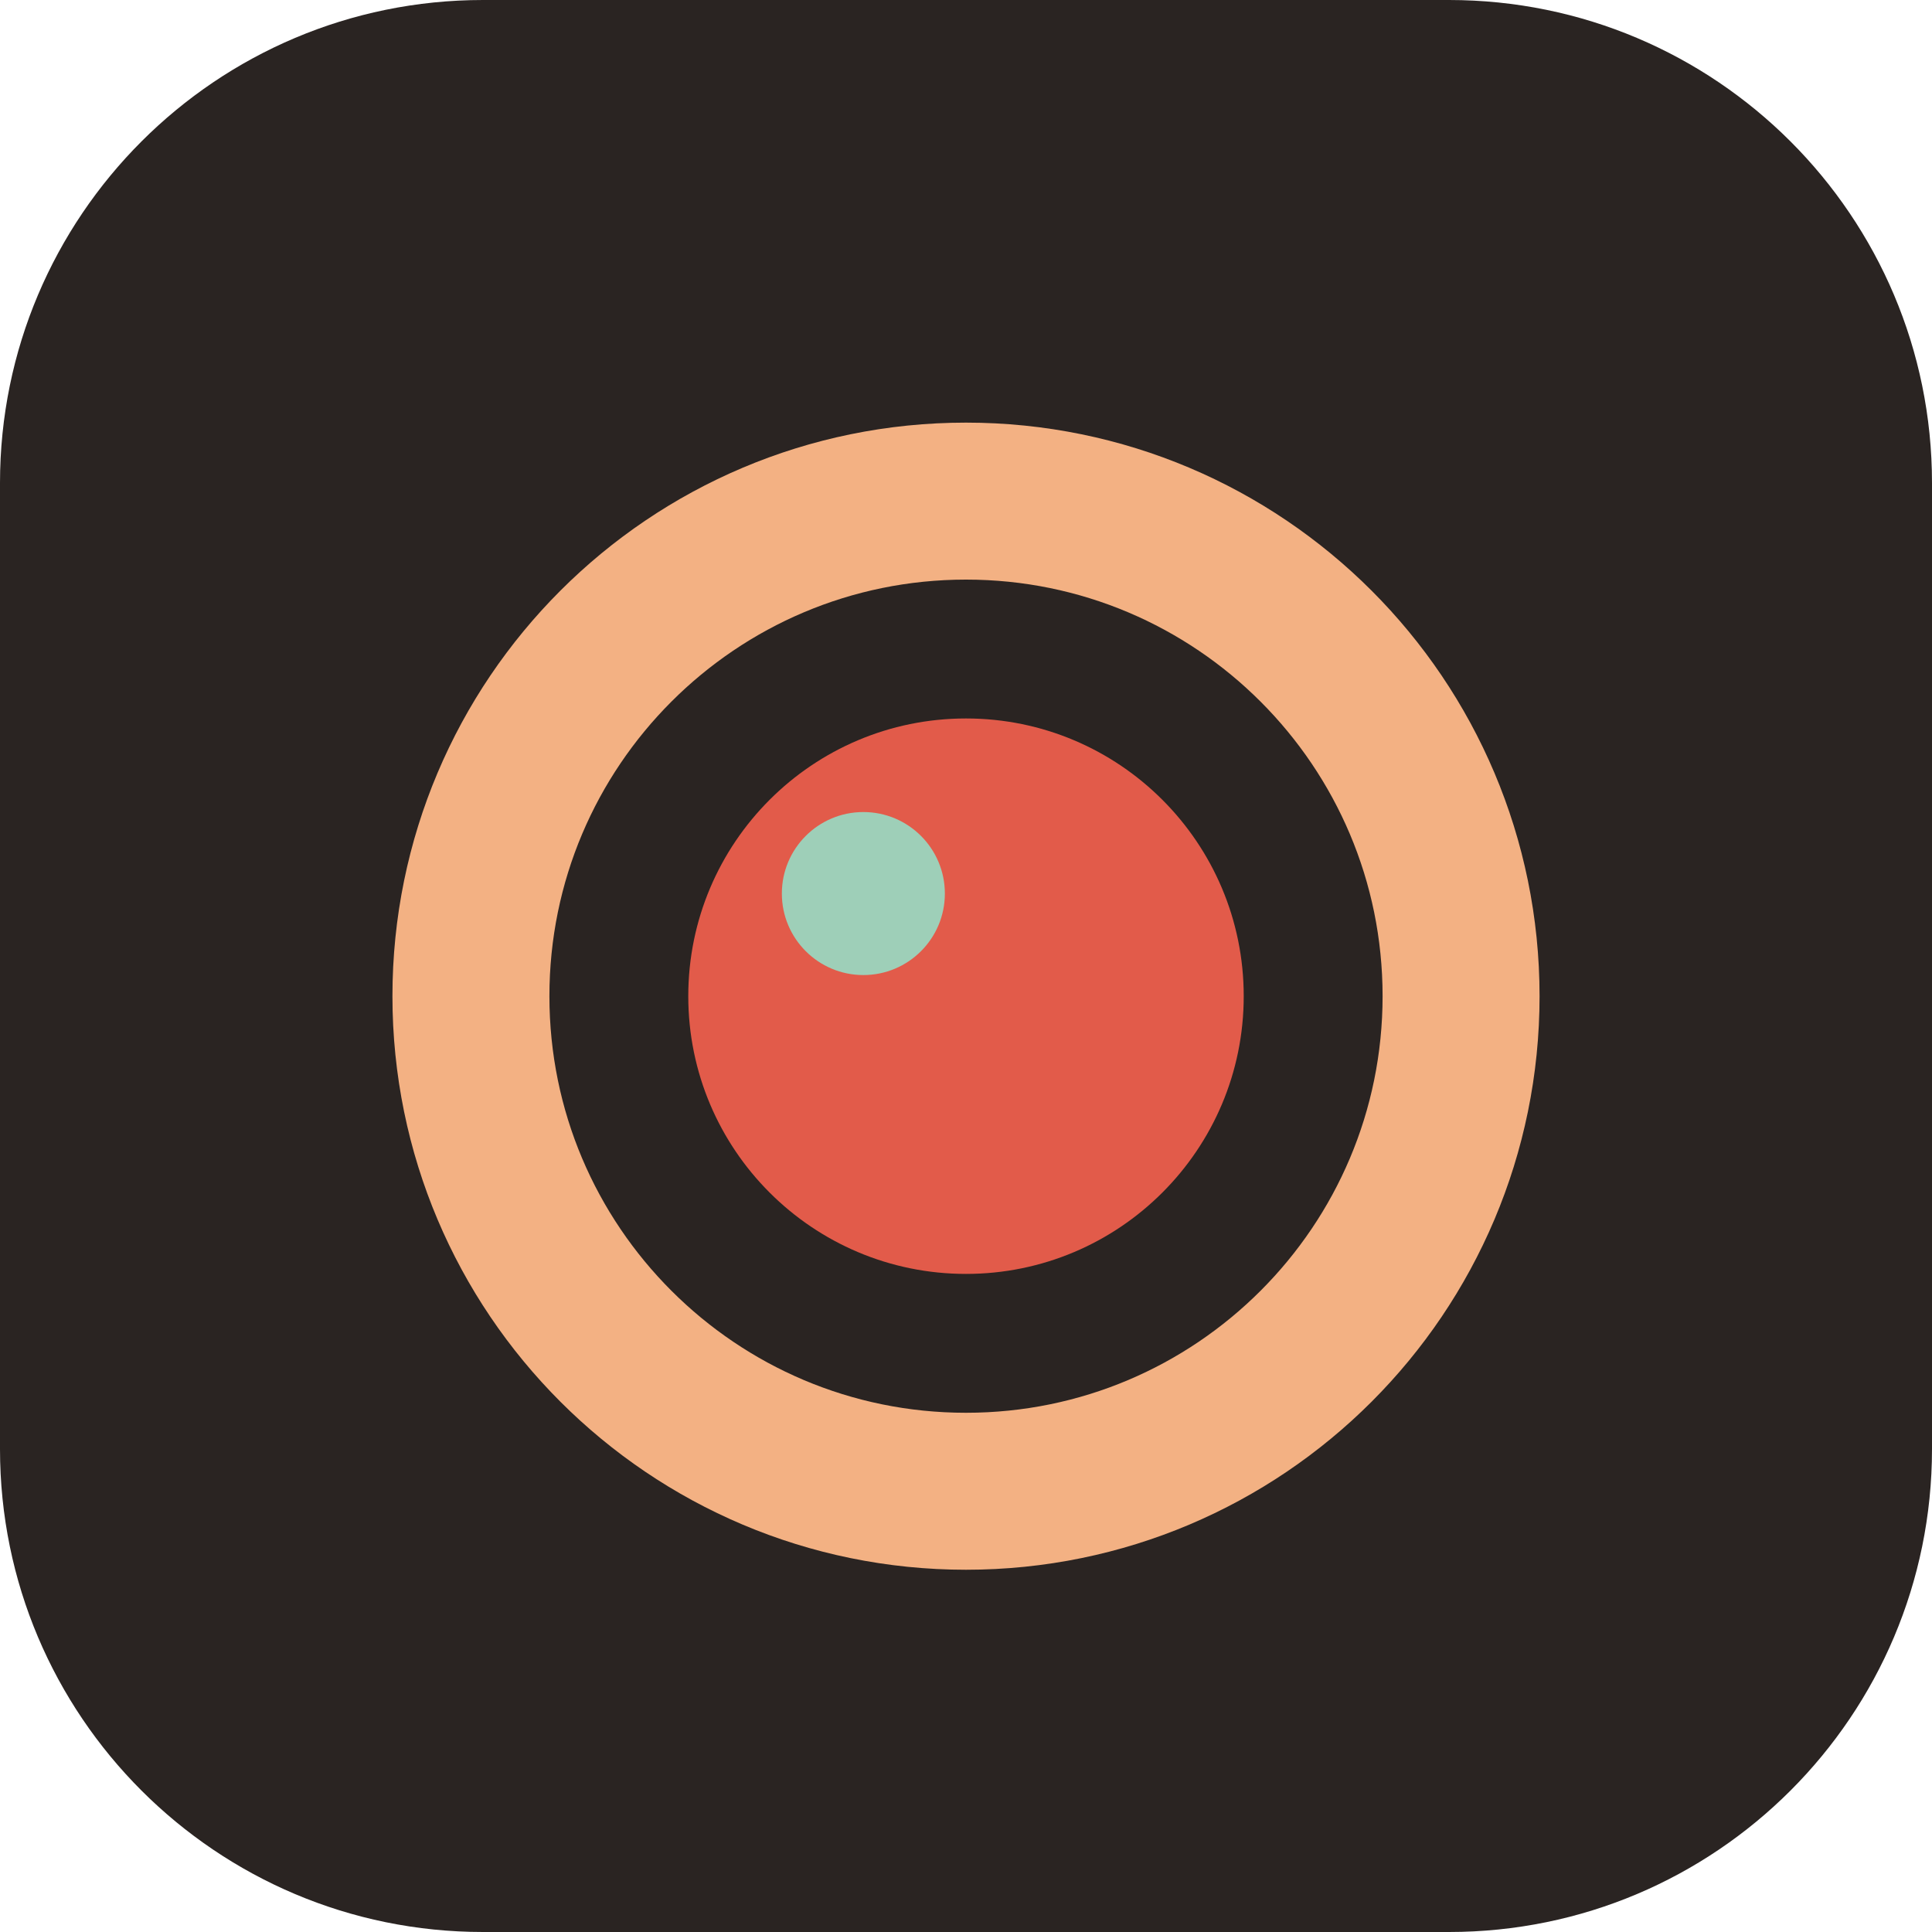
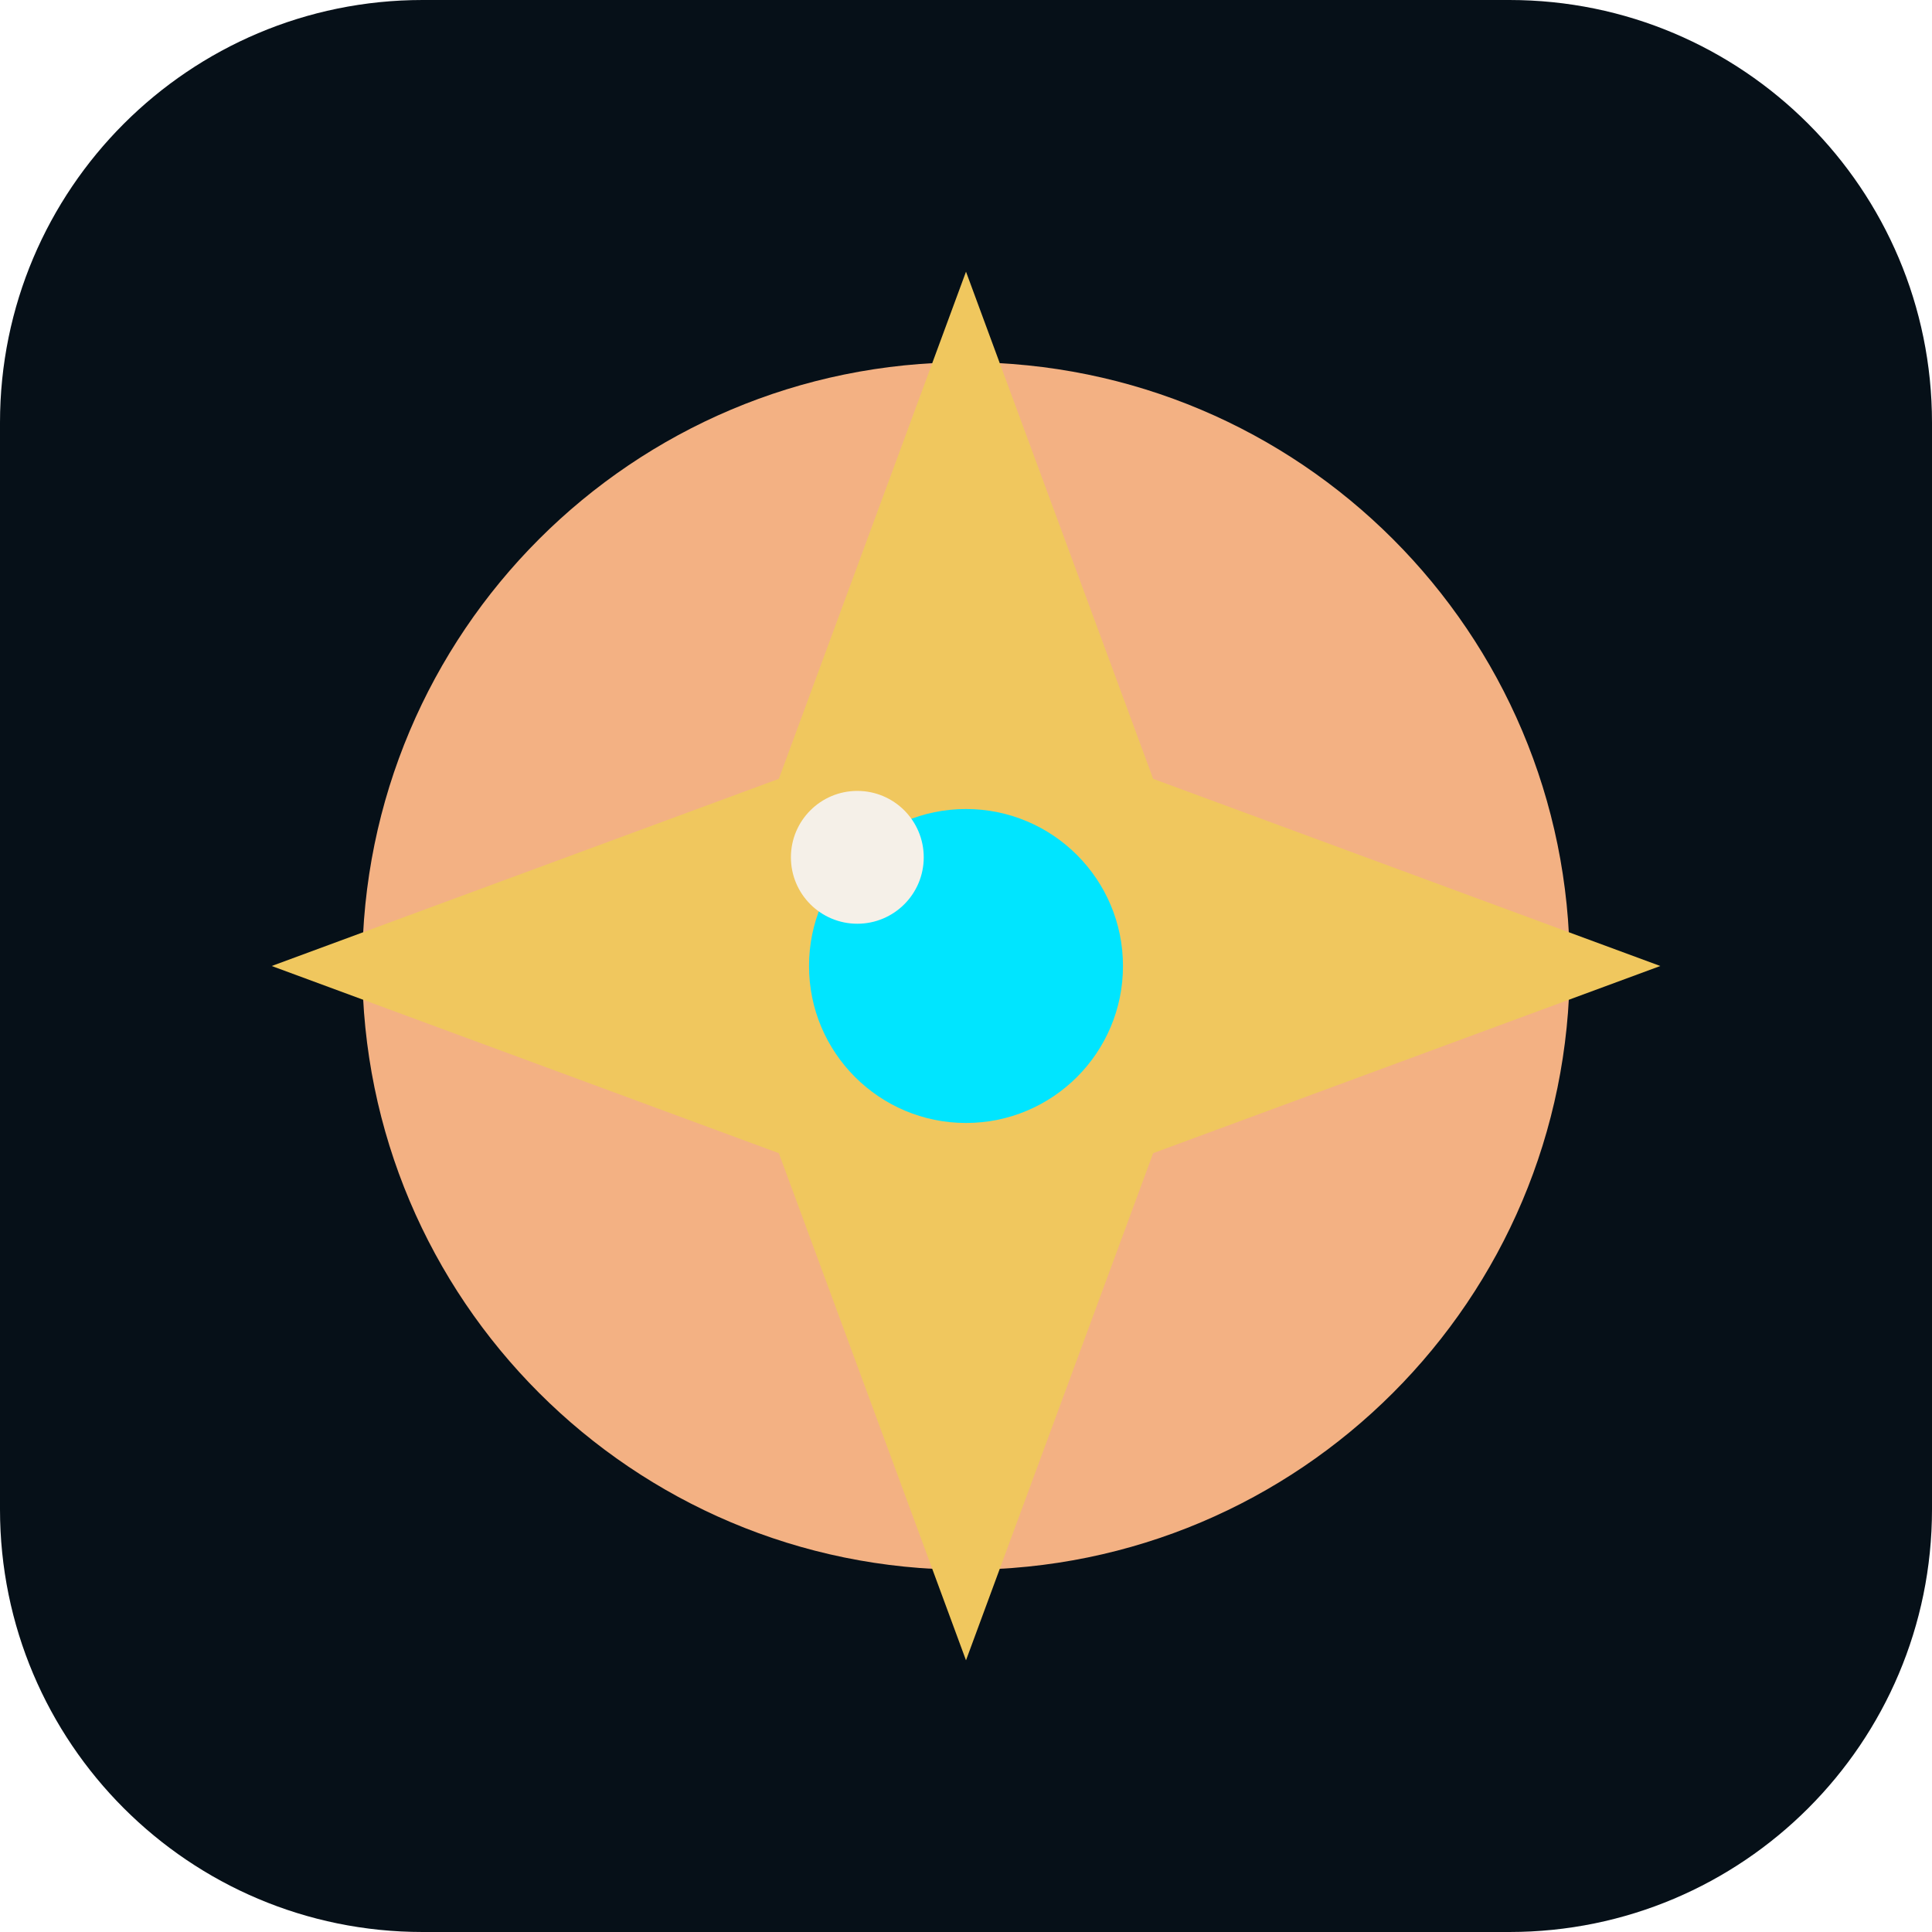
<svg xmlns="http://www.w3.org/2000/svg" viewBox="0 0 32 32">
-   <rect width="32" height="32" rx="8" fill="#2a2422" />
-   <circle cx="16" cy="16.5" r="8.2" fill="none" stroke="#f3b183" stroke-width="2.6" />
-   <circle cx="16" cy="16.5" r="4.6" fill="#e25b4a" />
-   <circle cx="14.3" cy="14.8" r="1.35" fill="#9ecfb8" />
+   <rect width="32" height="32" rx="7" fill="#061018" />
+   <circle cx="16" cy="16" r="10" fill="#F3B183" />
+   <path fill="#F0C75E" d="M16 4.5 19.1 12.9 27.5 16 19.1 19.1 16 27.5 12.9 19.1 4.5 16 12.9 12.9Z" />
+   <circle cx="16" cy="16" r="2.6" fill="#00E5FF" />
+   <circle cx="14.2" cy="14.2" r="1.1" fill="#F5F0E8" />
</svg>
